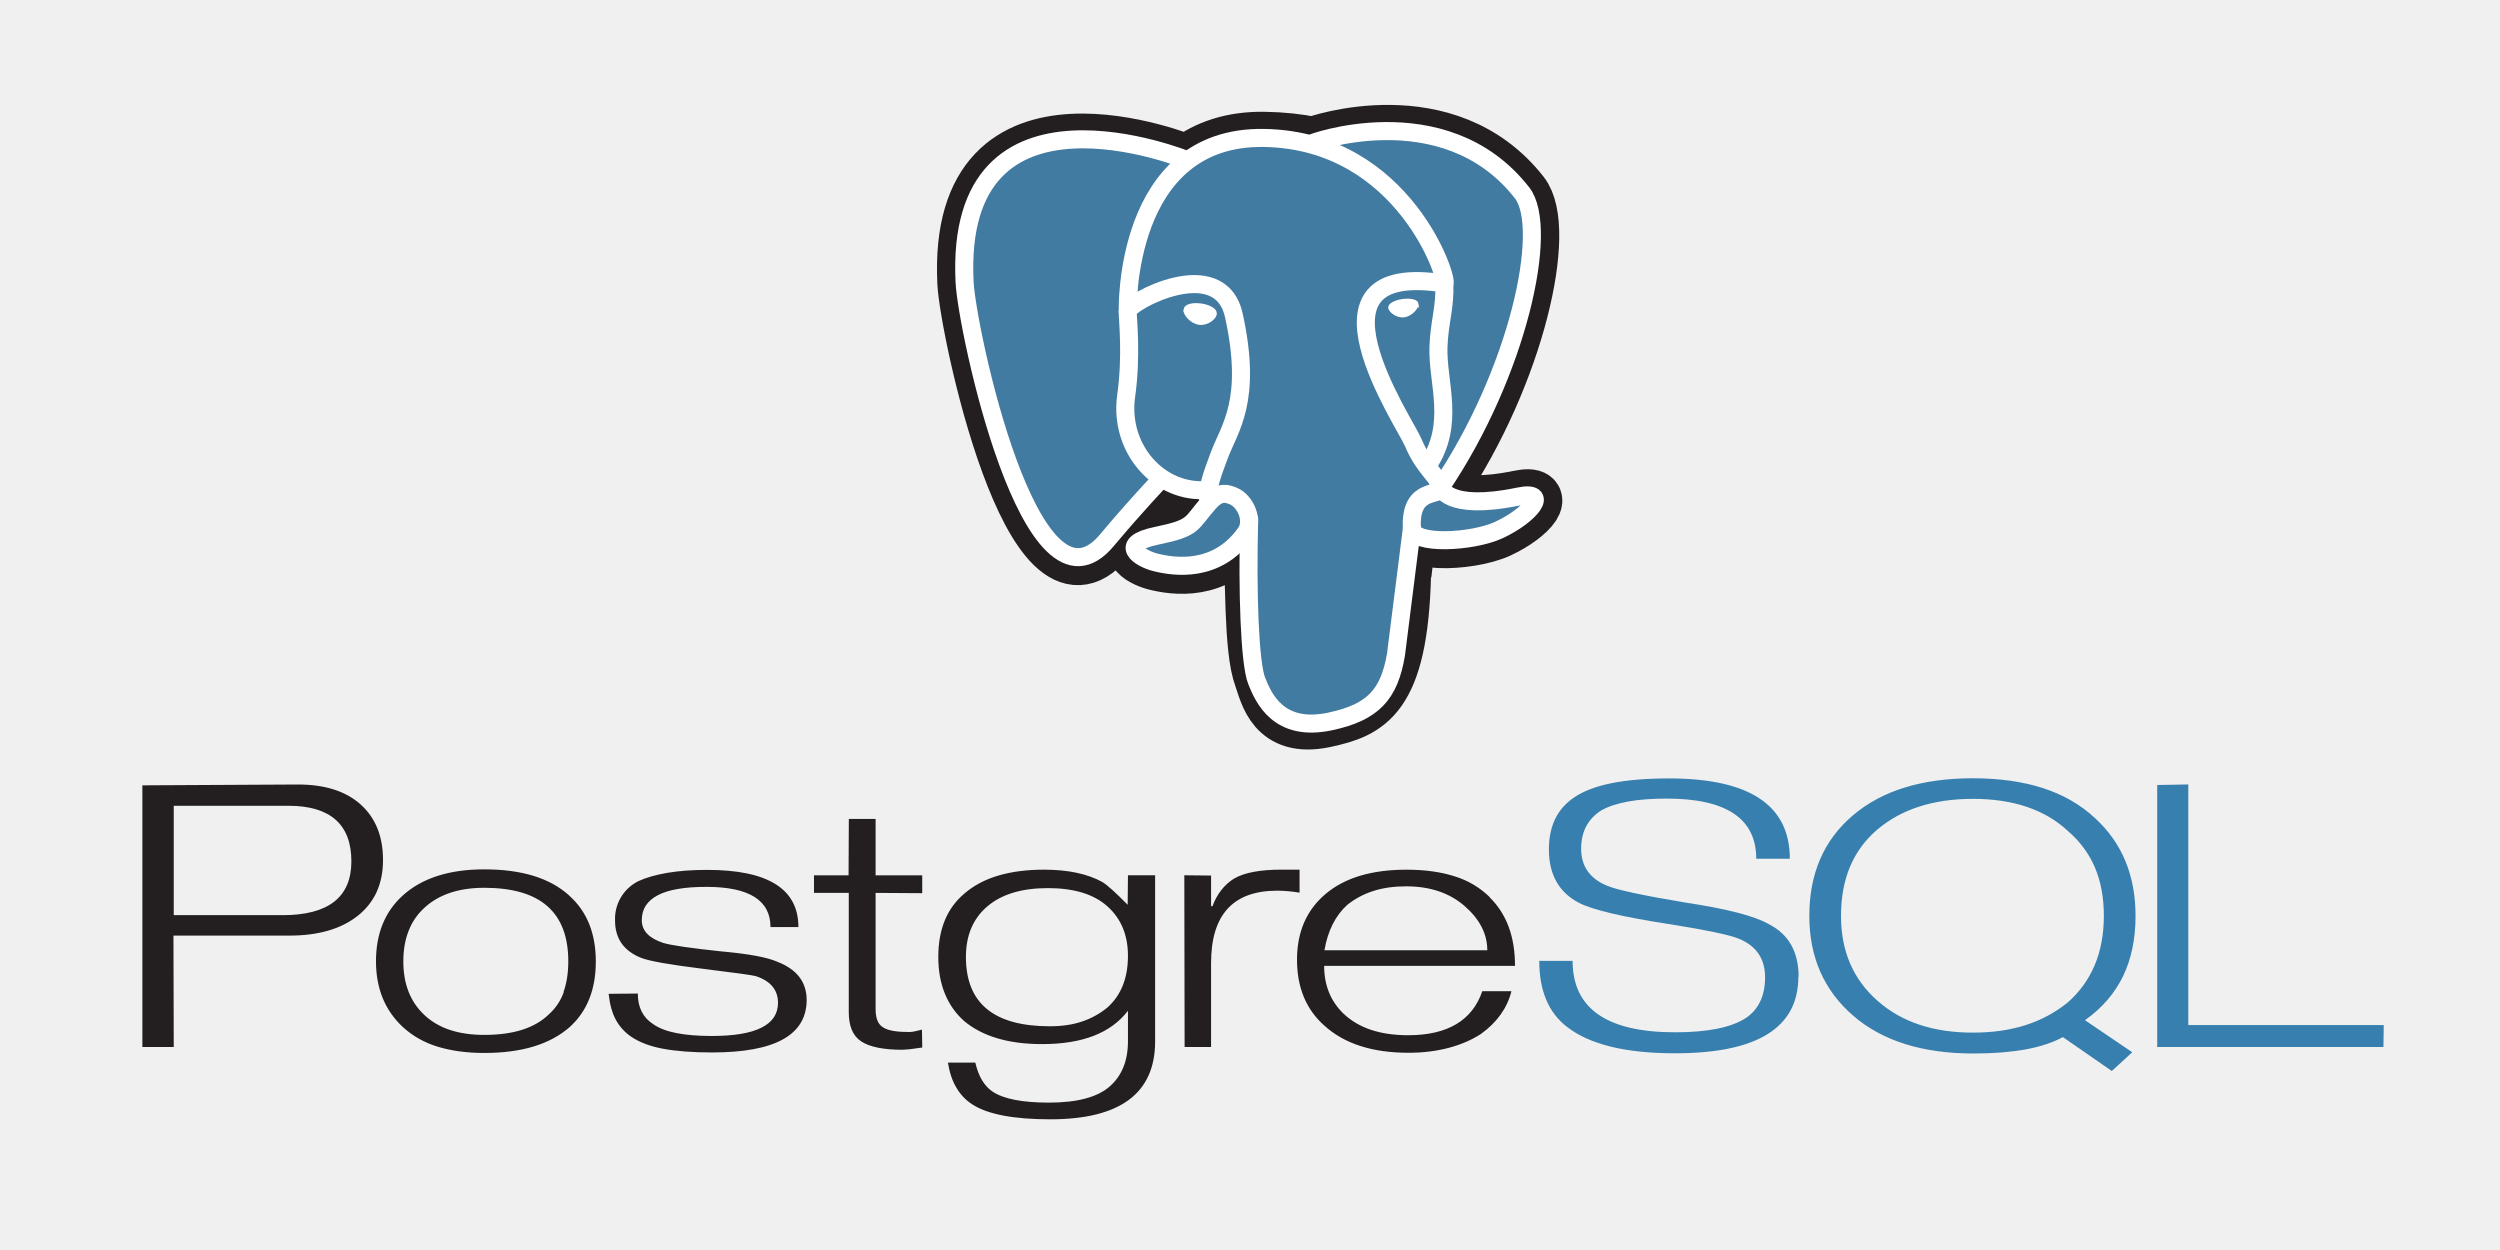
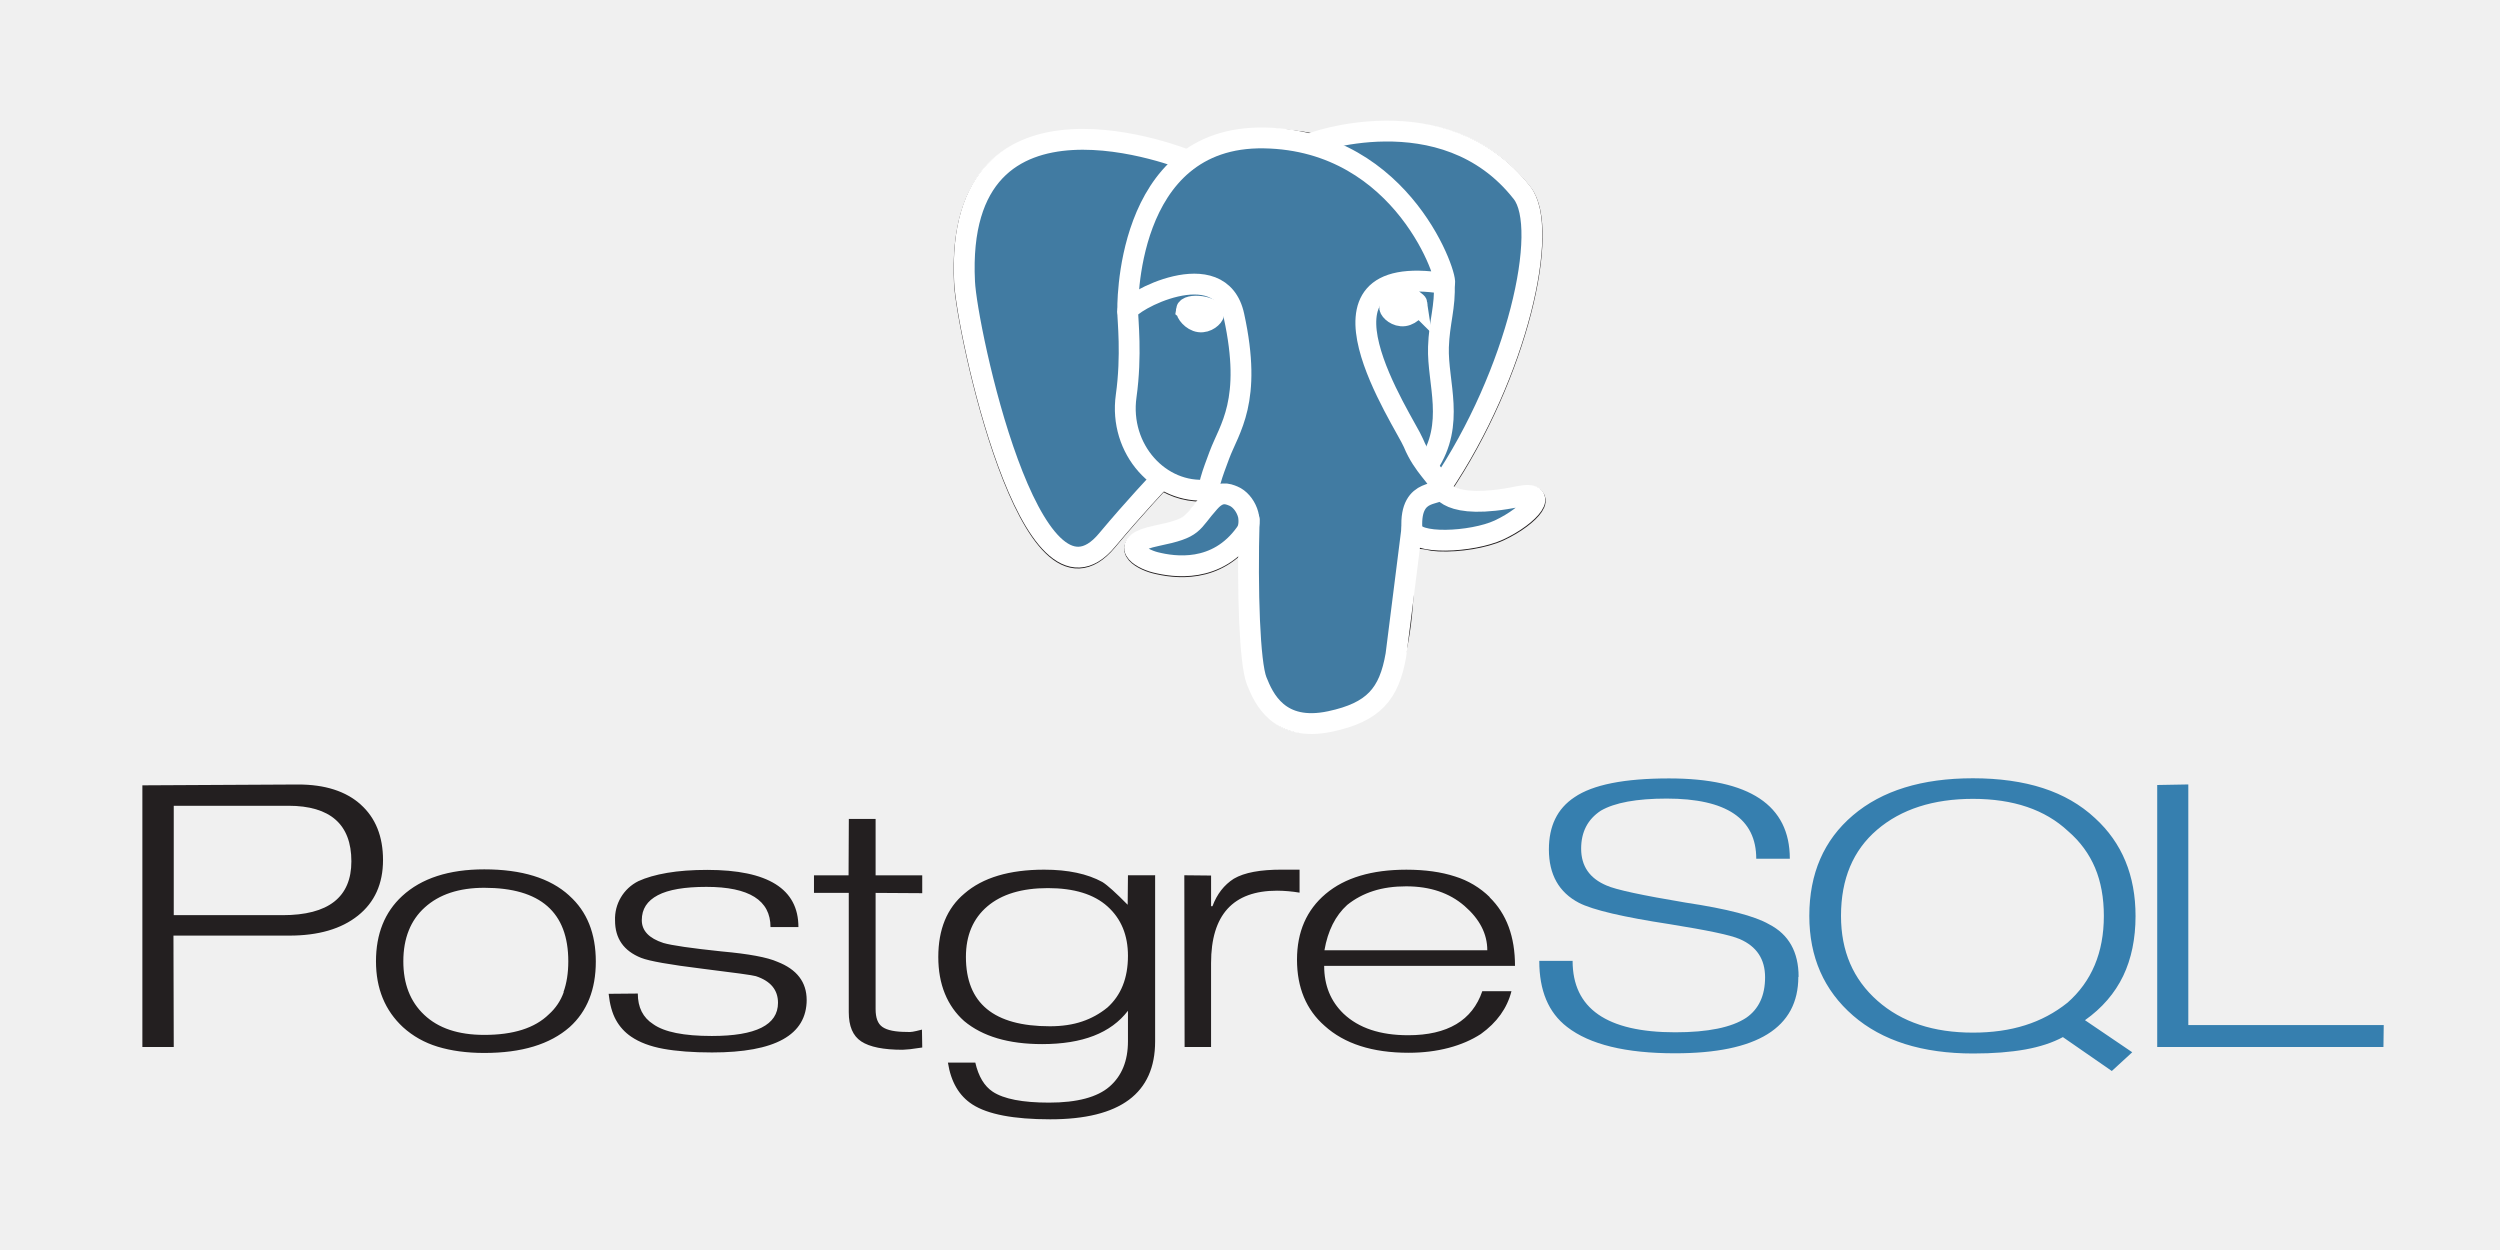
<svg xmlns="http://www.w3.org/2000/svg" width="120" height="60">
-   <style>.B{stroke-width:.866}.C{stroke:#fff}.D{stroke-linecap:round}.E{stroke-linejoin:round}</style>
+   <style>.B{strokeWidth:.866}.C{stroke:#fff}.D{stroke-linecap:round}.E{stroke-linejoin:round}</style>
  <path d="M13.56 43.927H8.34v-5.25h5.504c2.014 0 3.022.9 3.022 2.666 0 1.723-1.102 2.585-3.305 2.585m3.752-5.312c-.715-.64-1.716-.96-3.003-.96l-7.476.04v12.56H8.34l-.014-5.347h5.563c1.395 0 2.493-.32 3.294-.96s1.202-1.53 1.202-2.666-.358-2.026-1.073-2.666zm9.747 9.004a2.56 2.56 0 0 1-.715 1.068c-.675.66-1.704.987-3.1.987-1.25 0-2.2-.32-2.88-.96s-1.005-1.497-1.005-2.57c0-.56.088-1.055.263-1.488a2.92 2.92 0 0 1 .762-1.096c.692-.63 1.646-.947 2.86-.947 2.7 0 4.033 1.177 4.033 3.53 0 .56-.077 1.05-.23 1.474m.273-4.633c-.918-.837-2.277-1.256-4.077-1.256-1.7 0-3.015.428-3.942 1.283-.837.774-1.255 1.818-1.255 3.132 0 1.305.432 2.358 1.296 3.16.477.432 1.033.745 1.667.938s1.38.3 2.234.3c1.8 0 3.154-.414 4.1-1.242.837-.756 1.255-1.804 1.255-3.145 0-1.35-.423-2.403-1.27-3.16zm11.4 4.997c0 1.7-1.515 2.536-4.544 2.536-.926 0-1.706-.06-2.34-.176s-1.148-.313-1.544-.584a2.31 2.31 0 0 1-.728-.8c-.18-.323-.297-.75-.35-1.255l1.4-.013c0 .665.247 1.155.74 1.47.53.378 1.467.567 2.813.567 2.117 0 3.176-.53 3.176-1.592 0-.62-.355-1.047-1.065-1.28-.144-.045-1-.164-2.57-.357s-2.546-.367-2.933-.52c-.836-.333-1.254-.93-1.254-1.794a2.02 2.02 0 0 1 1.12-1.889c.37-.17.83-.303 1.384-.398s1.195-.142 1.924-.142c2.916 0 4.374.915 4.374 2.745h-1.34c0-1.286-1.025-1.93-3.075-1.93-1.043 0-1.82.13-2.333.4s-.77.66-.77 1.2c0 .504.346.868 1.038 1.093.405.117 1.335.252 2.792.405 1.304.117 2.198.283 2.684.5.926.36 1.4.97 1.4 1.834zm5.536 2.3l-.573.08-.358.027c-.918 0-1.58-.133-1.985-.4s-.6-.732-.6-1.4v-5.73h-1.67v-.843h1.66l.013-2.708h1.285v2.708h2.238v.857l-2.238-.014v5.577c0 .415.1.702.33.86s.614.237 1.18.237c.08.01.17.006.27-.01s.247-.05.445-.102l.014.86zm8.887-1.912a3.81 3.81 0 0 1-1.2.661c-.45.153-.966.23-1.55.23-2.688 0-4.03-1.1-4.03-3.33 0-1.033.344-1.842 1.03-2.426s1.656-.876 2.905-.876c1.258 0 2.213.294 2.865.883s.978 1.377.978 2.366c0 1.078-.333 1.9-.998 2.494m2.283-6.36h-1.285l-.014 1.417c-.566-.575-.97-.94-1.214-1.092-.72-.395-1.65-.593-2.792-.593-1.673 0-2.95.382-3.83 1.146-.836.7-1.254 1.717-1.254 3.047 0 .656.106 1.243.317 1.76s.52.955.925 1.314c.883.737 2.13 1.106 3.742 1.106 1.936 0 3.3-.53 4.12-1.6v1.467c0 .935-.295 1.66-.884 2.172s-1.558.77-2.907.77c-1.268 0-2.172-.175-2.7-.524-.405-.268-.684-.734-.836-1.397H45.5c.144.925.535 1.595 1.174 2.008.738.476 1.984.714 3.738.714 3.356 0 5.034-1.247 5.034-3.742v-7.983zm6.95.835a6.72 6.72 0 0 0-1.078-.094c-2.112 0-3.168 1.158-3.168 3.475v4.028h-1.27l-.014-8.243 1.285.013v1.47h.067c.216-.58.557-1.02 1.025-1.318.512-.3 1.276-.435 2.292-.435h.863v1.103zm1.196 2.766c.162-.937.526-1.662 1.092-2.176.37-.297.787-.52 1.254-.67s.994-.223 1.578-.223c1.142 0 2.074.313 2.798.94s1.095 1.336 1.095 2.13h-7.807m7.933-2.543a4.12 4.12 0 0 0-1.674-1.001c-.666-.217-1.444-.325-2.335-.325-1.665 0-2.956.387-3.874 1.16s-1.377 1.827-1.377 3.16.44 2.4 1.322 3.172c.953.864 2.298 1.296 4.035 1.296.692 0 1.333-.08 1.922-.235s1.104-.38 1.545-.665c.774-.556 1.263-1.24 1.47-2.056h-1.4c-.477 1.4-1.663 2.114-3.56 2.114-1.34 0-2.37-.344-3.1-1.034-.62-.6-.93-1.356-.93-2.296h9.16c0-1.398-.4-2.495-1.228-3.3z" fill="#231f20" />
  <path d="M86.32 46.888c0 2.447-1.974 3.67-5.92 3.67-2.365 0-4.092-.42-5.18-1.265-.9-.693-1.335-1.75-1.335-3.17h1.6c0 2.285 1.64 3.427 4.925 3.427 1.574 0 2.713-.234 3.414-.7.594-.413.9-1.06.9-1.94 0-.872-.405-1.483-1.215-1.834-.46-.2-1.58-.427-3.36-.715-2.24-.342-3.693-.683-4.358-1.024-.962-.503-1.444-1.357-1.444-2.562 0-1.123.4-1.96 1.228-2.508.88-.602 2.393-.903 4.534-.903 3.87 0 5.803 1.285 5.803 3.855H84.3c0-1.925-1.437-2.887-4.3-2.887-1.44 0-2.494.194-3.16.58-.63.414-.945 1.02-.945 1.822 0 .837.405 1.426 1.215 1.768.43.198 1.7.472 3.806.824 1.98.297 3.315.643 4 1.04.945.486 1.417 1.327 1.417 2.524zm12.908 1.25a6.2 6.2 0 0 1-2.012 1.071c-.748.238-1.585.357-2.512.357-1.9 0-3.42-.5-4.586-1.53s-1.75-2.377-1.75-4.074c0-1.77.578-3.147 1.735-4.135s2.7-1.482 4.6-1.482c1.936 0 3.458.516 4.565 1.55.585.503 1.017 1.1 1.297 1.765s.42 1.44.42 2.303c0 1.76-.586 3.152-1.756 4.176m.845.833c.828-.584 1.44-1.3 1.837-2.123s.595-1.8.595-2.878c0-1.95-.648-3.514-1.944-4.7-.693-.647-1.53-1.128-2.5-1.442s-2.1-.472-3.36-.472c-2.447 0-4.368.593-5.763 1.78s-2.092 2.795-2.092 4.826c0 1.977.703 3.572 2.1 4.785s3.33 1.82 5.768 1.82c.953 0 1.785-.065 2.496-.193s1.313-.327 1.808-.594l2.348 1.627.98-.9-2.273-1.542zm14.33 1.283h-10.858V37.68l1.493-.027v11.55h9.38l-.014 1.05z" fill="#367faf" />
-   <path d="M67.415 27.556c.197-1.64.138-1.88 1.36-1.614l.3.027c.94.043 2.167-.15 2.89-.486 1.553-.72 2.474-1.924.943-1.608-3.494.72-3.734-.462-3.734-.462 3.69-5.474 5.23-12.423 3.9-14.123-3.63-4.64-9.916-2.445-10.02-2.388l-.033.006c-.69-.143-1.463-.23-2.33-.243-1.58-.026-2.78.414-3.7 1.105 0 0-11.212-4.62-10.7 5.81.11 2.218 3.18 16.786 6.84 12.386 1.338-1.61 2.63-2.97 2.63-2.97.642.427 1.4.644 2.217.566l.062-.053a2.43 2.43 0 0 0 .025.626c-.943 1.053-.666 1.24-2.55 1.627-1.907.393-.787 1.093-.055 1.276.887.222 2.94.536 4.325-1.405l-.055.222c.37.296.345 2.127.397 3.435s.14 2.53.407 3.25.58 2.574 3.06 2.043c2.07-.444 3.654-1.082 3.798-7.023" fill="#231f20" stroke="#231f20" stroke-width="2.598" />
+   <path d="M67.415 27.556c.197-1.64.138-1.88 1.36-1.614l.3.027c.94.043 2.167-.15 2.89-.486 1.553-.72 2.474-1.924.943-1.608-3.494.72-3.734-.462-3.734-.462 3.69-5.474 5.23-12.423 3.9-14.123-3.63-4.64-9.916-2.445-10.02-2.388l-.033.006c-.69-.143-1.463-.23-2.33-.243-1.58-.026-2.78.414-3.7 1.105 0 0-11.212-4.62-10.7 5.81.11 2.218 3.18 16.786 6.84 12.386 1.338-1.61 2.63-2.97 2.63-2.97.642.427 1.4.644 2.217.566l.062-.053a2.43 2.43 0 0 0 .025.626c-.943 1.053-.666 1.24-2.55 1.627-1.907.393-.787 1.093-.055 1.276.887.222 2.94.536 4.325-1.405l-.055.222c.37.296.345 2.127.397 3.435s.14 2.53.407 3.25.58 2.574 3.06 2.043c2.07-.444 3.654-1.082 3.798-7.023" fill="#231f20" stroke="#231f20" strokeWidth="2.598" />
  <path d="M72.916 23.875c-3.494.72-3.734-.462-3.734-.462 3.69-5.474 5.23-12.423 3.9-14.124-3.63-4.64-9.916-2.445-10.02-2.388l-.034.006c-.69-.143-1.463-.23-2.33-.243-1.58-.026-2.78.414-3.7 1.105 0 0-11.212-4.62-10.7 5.81.11 2.22 3.18 16.786 6.84 12.386 1.338-1.61 2.63-2.97 2.63-2.97.642.427 1.41.644 2.216.566l.063-.053c-.02.2-.01.395.025.626-.943 1.053-.666 1.24-2.55 1.627-1.907.393-.787 1.093-.055 1.276.887.222 2.94.536 4.325-1.405l-.055.222c.37.296.63 1.925.585 3.4s-.072 2.49.22 3.282.58 2.574 3.06 2.043c2.07-.444 3.144-1.594 3.293-3.512.106-1.364.346-1.162.36-2.38l.192-.577c.222-1.85.035-2.445 1.31-2.167l.3.027c.94.043 2.168-.15 2.89-.486 1.553-.72 2.474-1.924.943-1.608z" fill="#417ba2" />
  <g fill="none" class="C B">
    <g class="D">
      <path d="M59.96 24.935c-.096 3.44.024 6.903.36 7.745s1.057 2.48 3.536 1.948c2.07-.444 2.824-1.303 3.15-3.2l.765-6.063M57 7.692s-11.22-4.586-10.7 5.842c.1 2.22 3.18 16.787 6.84 12.387 1.338-1.6 2.547-2.87 2.547-2.87M63.05 6.855c-.4.122 6.24-2.423 10.008 2.4 1.33 1.7-.2 8.65-3.9 14.124" class="E" />
      <path d="M69.157 23.37s.24 1.183 3.735.462c1.53-.316.6.887-.943 1.608-1.274.59-4.13.743-4.178-.074-.12-2.11 1.504-1.468 1.386-1.996-.106-.476-.832-.943-1.312-2.107-.42-1.017-5.75-8.812 1.48-7.654.265-.055-1.886-6.877-8.652-6.988s-6.542 8.32-6.542 8.32" stroke-linejoin="bevel" />
    </g>
    <g class="E">
      <path d="M58.066 24.09c-.943 1.053-.666 1.24-2.55 1.627-1.907.393-.787 1.093-.055 1.276.887.222 2.94.536 4.325-1.405.422-.59-.002-1.534-.582-1.775-.28-.116-.655-.26-1.136.277z" />
      <path d="M58.004 24.072c-.095-.62.204-1.356.523-2.22.48-1.294 1.6-2.588.703-6.692-.66-3.058-5.098-.637-5.1-.222s.2 2.102-.074 4.067c-.36 2.564 1.63 4.733 3.923 4.51" class="D" />
    </g>
  </g>
  <g fill="#fff" class="C">
-     <path d="M56.948 14.877c-.02.142.26.52.623.57s.675-.245.694-.386-.26-.298-.624-.35-.675.023-.694.165z" stroke-width=".289" />
-     <path d="M68.022 14.588c.02.142-.26.52-.623.57s-.675-.245-.695-.386.26-.298.624-.348.675.023.695.165z" stroke-width=".144" />
+     <path d="M56.948 14.877c-.02.142.26.52.623.57s.675-.245.694-.386-.26-.298-.624-.35-.675.023-.694.165z" strokeWidth=".289" />
+     <path d="M68.022 14.588c.02.142-.26.52-.623.57s-.675-.245-.695-.386.26-.298.624-.348.675.023.695.165z" strokeWidth=".144" />
  </g>
  <path d="M69.323 13.608c.06 1.11-.24 1.868-.277 3.05-.056 1.72.82 3.687-.5 5.657" fill="none" class="B C D E" />
</svg>
